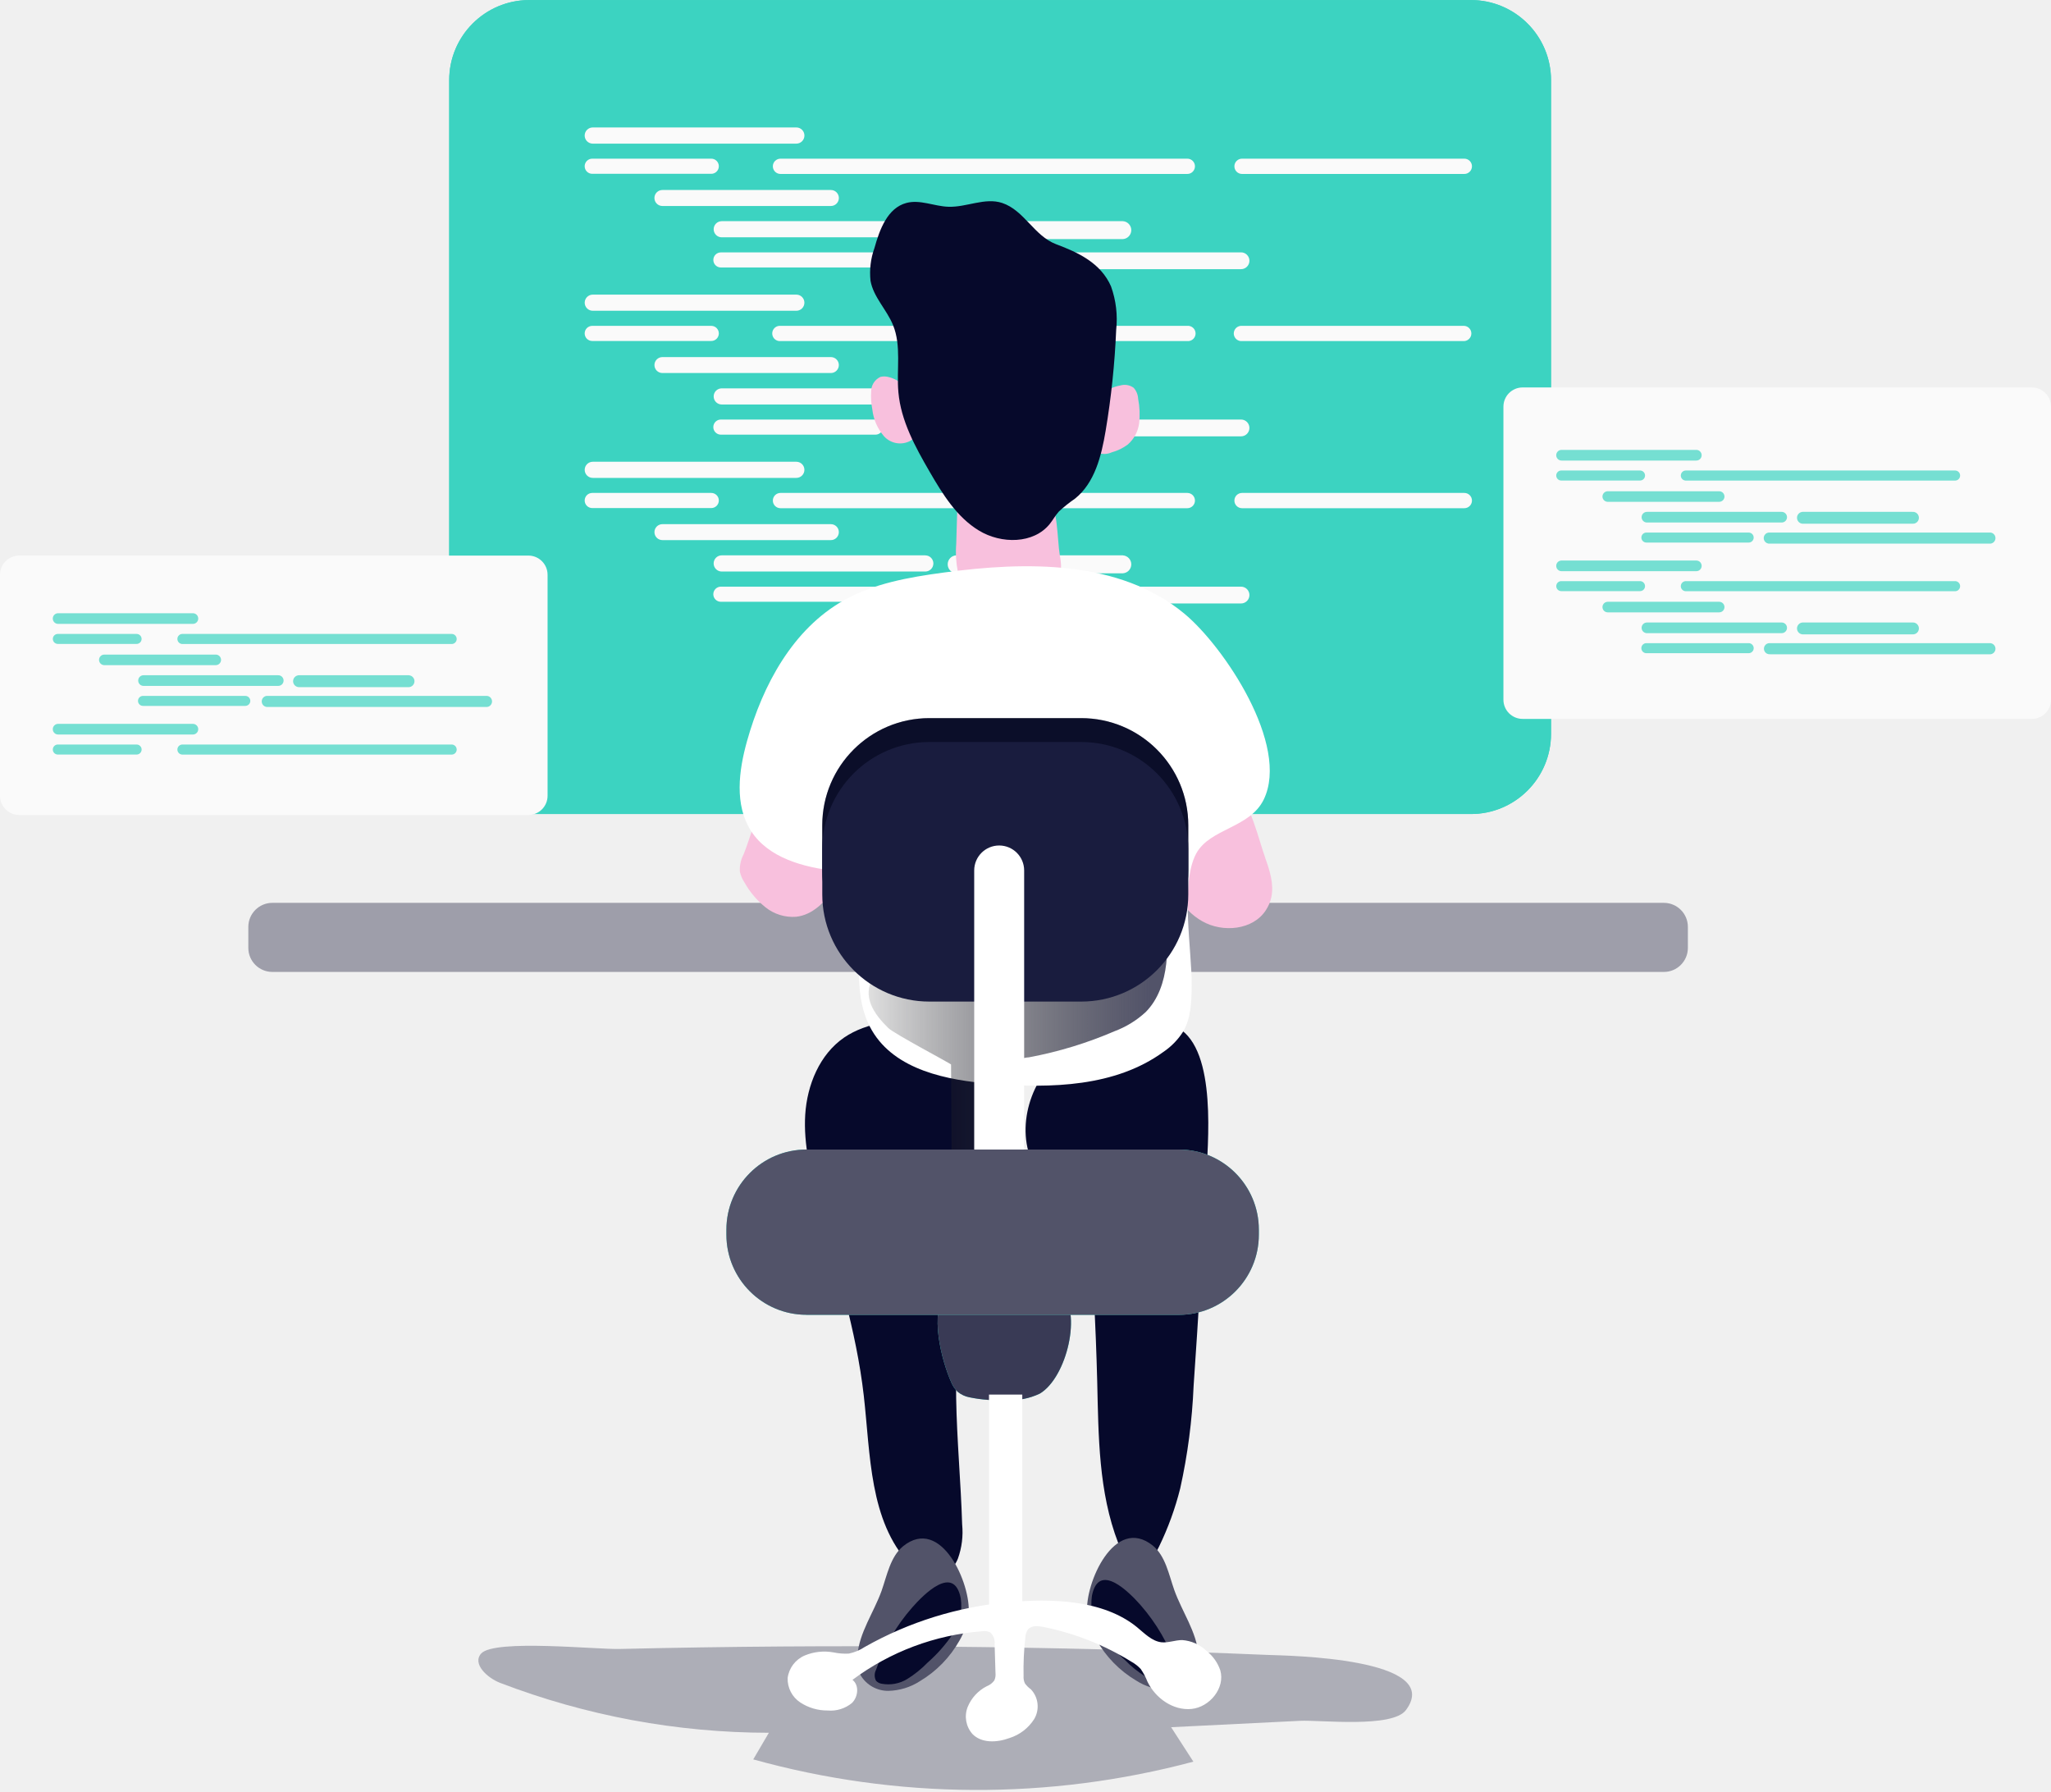
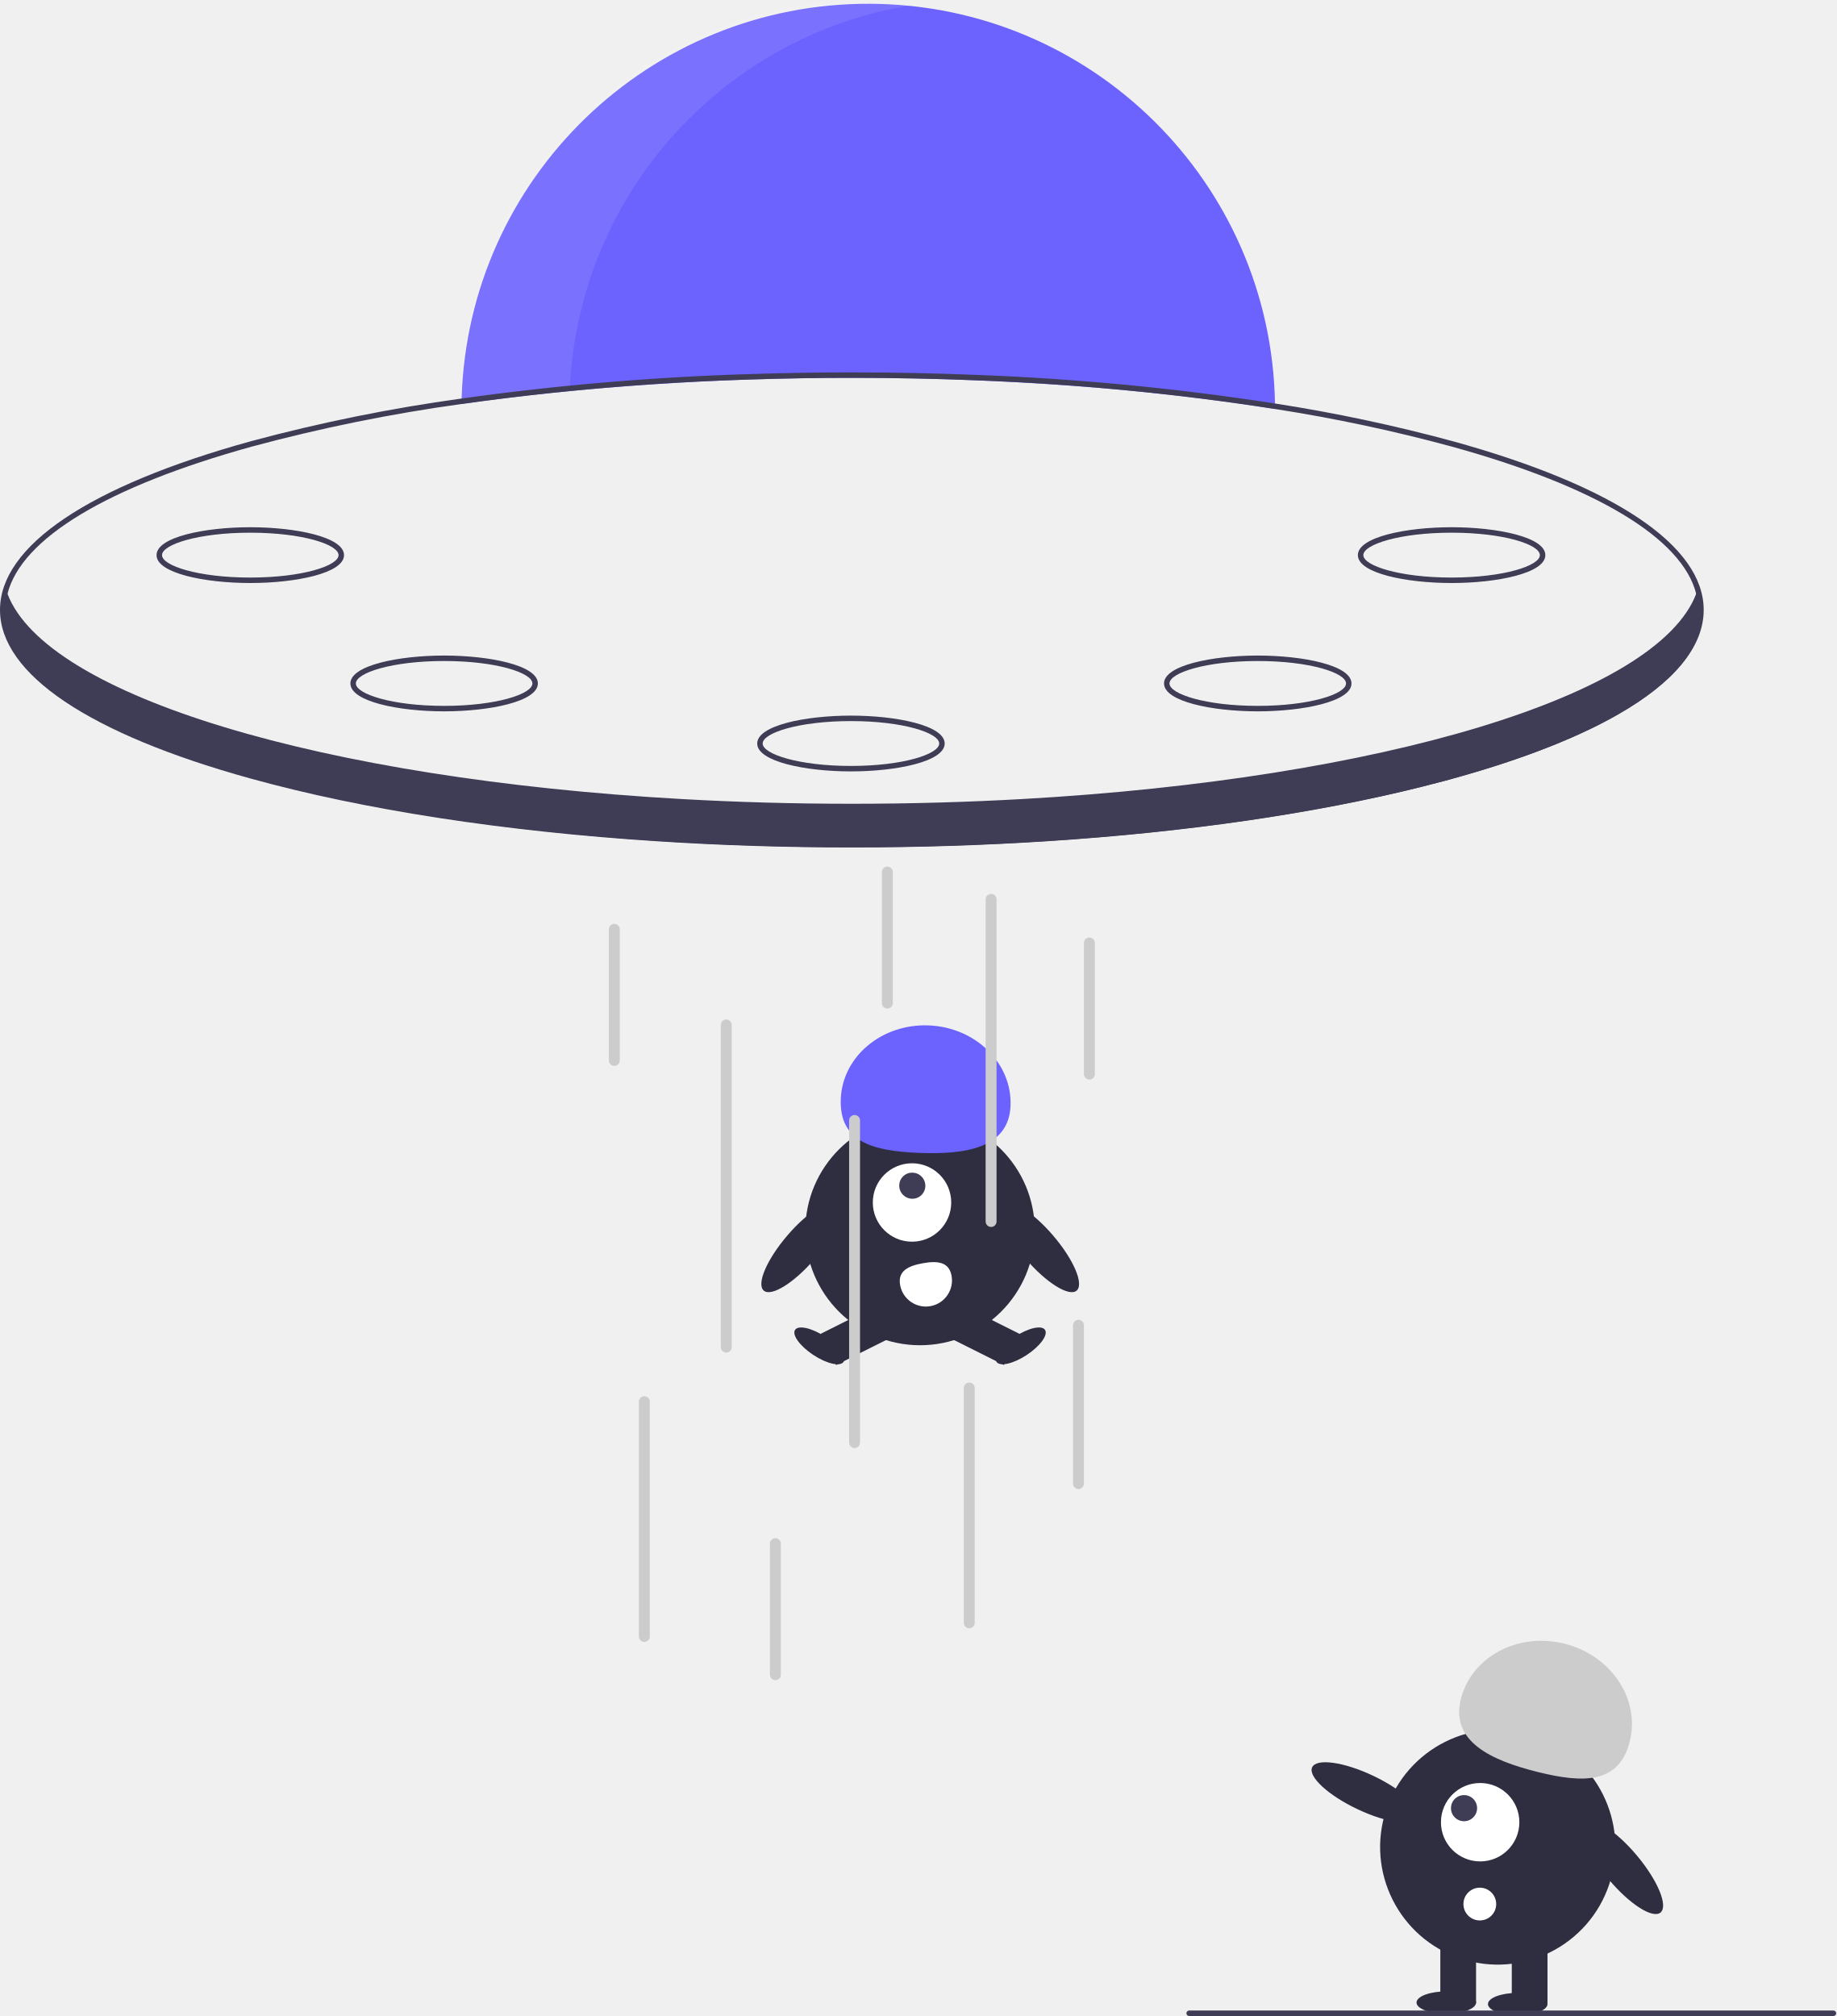
- <svg xmlns="http://www.w3.org/2000/svg" fill="none" viewBox="0 0 427 373">
-   <path opacity=".42" d="M100.19 344.18c-1.95 2.14 1.25 5.12 3.98 6.15a156.75 156.75 0 0055.9 10.37l-3.25 5.54a174.41 174.41 0 0091.63.47l-4.63-7.17 26.84-1.33c4.26-.2 19.21 1.56 22.04-2.23 8.14-10.91-24.99-11.34-28.55-11.48a2067.07 2067.07 0 00-135.05-1.25c-4.57.16-26.07-2.1-28.91.93z" fill="#525369" />
-   <path d="M251.06 245.87c-.72 14.17-1.57 28.37-2.56 42.6-.3 7.19-1.23 14.34-2.79 21.36a62.33 62.33 0 01-4.4 12.1c-.82 1.67-1.97 3.48-3.8 3.66-2.3.24-3.88-2.22-4.7-4.38-4.11-10.63-4.11-22.27-4.38-33.64-.15-5.89-.38-11.77-.7-17.66-.38-7.11-1.16-14.8-5.96-20.07-1.46-1.59-3.24-2.9-4.68-4.53-5.85-6.64-4.1-17.84 2.2-24.1 4.9-4.85 19.13-11.25 26-7.24 8.15 4.76 6.16 24.24 5.77 31.9z" fill="#06092B" />
-   <path d="M209.95 221.54a18.11 18.11 0 012.75 10.93c-.33 11.54-7.19 21.76-10.63 32.8-5.15 16.68-2.28 34.55-1.76 52.04.24 2.41-.06 4.85-.88 7.13a5.97 5.97 0 01-5.59 3.82 7.46 7.46 0 01-4.45-2.65c-8.44-9.04-8.16-22.82-9.56-35.1-1.56-13.67-5.8-26.87-9.41-40.15-1.63-5.99-3.16-12.13-2.78-18.32.39-6.2 3-12.56 8.1-16.06 9.29-6.35 27.58-3.94 34.21 5.56z" fill="#06092B" />
-   <path opacity=".52" d="M56.7 202.32h289.7a5 5 0 005-5v-4.38a5 5 0 00-5-5H56.7a5 5 0 00-5 5v4.38a5 5 0 005 5z" fill="#525369" />
-   <path d="M110.2 169.45h196.03c9.21 0 16.68-7.48 16.68-16.7V16.7c0-9.22-7.47-16.69-16.68-16.69H110.2a16.68 16.68 0 00-16.68 16.69v136.07c0 9.21 7.47 16.69 16.68 16.69z" fill="#3CD3C1" />
-   <path d="M110.2 169.45h196.03c9.21 0 16.68-7.48 16.68-16.7V16.7c0-9.22-7.47-16.69-16.68-16.69H110.2a16.68 16.68 0 00-16.68 16.69v136.07c0 9.21 7.47 16.69 16.68 16.69z" fill="#3CD3C1" />
-   <path d="M165.79 26.53h-42.38a1.68 1.68 0 000 3.37h42.38a1.68 1.68 0 000-3.37zM148.08 33.03H123.3a1.57 1.57 0 000 3.15h24.78a1.57 1.57 0 100-3.15zM247.19 33.03h-84.7a1.59 1.59 0 100 3.18h84.7a1.59 1.59 0 100-3.18zM304.86 33.03h-46.28a1.59 1.59 0 100 3.18h46.28a1.59 1.59 0 000-3.18zM172.98 39.55h-35.07a1.66 1.66 0 000 3.33h35.07a1.66 1.66 0 000-3.33zM192.64 46.04h-42.38a1.68 1.68 0 000 3.36h42.38a1.68 1.68 0 000-3.36zM233.8 46.04h-34.63a1.87 1.87 0 100 3.73h34.62a1.87 1.87 0 000-3.73zM182.26 52.54h-32.18a1.57 1.57 0 000 3.14h32.18a1.57 1.57 0 000-3.14zM258.37 52.54h-69.4a1.75 1.75 0 100 3.49h69.4a1.75 1.75 0 100-3.5zM165.79 61.33h-42.38a1.68 1.68 0 000 3.36h42.38a1.68 1.68 0 000-3.36zM148.08 67.83H123.3a1.57 1.57 0 000 3.15h24.78a1.57 1.57 0 100-3.15zM247.19 67.83h-84.7a1.59 1.59 0 100 3.17h84.7a1.59 1.59 0 100-3.17zM304.86 67.83h-46.28a1.59 1.59 0 100 3.17h46.28a1.59 1.59 0 000-3.17zM172.98 74.33h-35.07a1.66 1.66 0 000 3.32h35.07a1.66 1.66 0 000-3.32zM192.64 80.84h-42.38a1.68 1.68 0 000 3.36h42.38a1.68 1.68 0 000-3.36zM233.8 80.84h-34.63a1.87 1.87 0 100 3.73h34.62a1.87 1.87 0 000-3.73zM182.26 87.33h-32.18a1.57 1.57 0 000 3.15h32.18a1.57 1.57 0 000-3.15zM258.37 87.33h-69.4a1.75 1.75 0 100 3.5h69.4a1.75 1.75 0 100-3.5zM165.79 96.12h-42.38a1.68 1.68 0 000 3.36h42.38a1.68 1.68 0 000-3.36zM148.08 102.61H123.3a1.57 1.57 0 000 3.15h24.78a1.57 1.57 0 100-3.15zM247.19 102.61h-84.7a1.59 1.59 0 100 3.18h84.7a1.59 1.59 0 000-3.18zM304.86 102.61h-46.28a1.59 1.59 0 100 3.18h46.28a1.59 1.59 0 000-3.18zM172.98 109.11h-35.07a1.66 1.66 0 100 3.32h35.07a1.66 1.66 0 100-3.32zM192.64 115.6h-42.38a1.68 1.68 0 000 3.37h42.38a1.68 1.68 0 000-3.36zM233.8 115.6h-34.63a1.87 1.87 0 000 3.74h34.62a1.87 1.87 0 000-3.73zM182.26 122.12h-32.18a1.57 1.57 0 100 3.15h32.18a1.57 1.57 0 100-3.15zM258.37 122.12h-69.4a1.75 1.75 0 100 3.5h69.4a1.75 1.75 0 100-3.5z" fill="#FAFAFA" />
-   <path d="M263.42 178.63c.95 2.65 1.84 5.44 1.25 8.18-.21.95-.6 1.85-1.13 2.66-2.65 4.12-8.95 4.76-13.28 2.28-4.32-2.47-6.77-7.2-7.96-11.95-.47-1.6-.63-3.27-.47-4.92.39-2.88 2.3-5.31 4.3-7.44 2.65-2.76 7.52-6.38 11.1-3.06 3.2 2.98 4.77 10.27 6.2 14.25zM154.82 177.83a6.83 6.83 0 00-.79 3.57c.16.8.48 1.56.93 2.24 1.12 2 2.61 3.78 4.4 5.22a9.12 9.12 0 006.38 1.98c3.4-.37 6.1-3.07 7.9-5.98a16.39 16.39 0 002.83-9.38 11.96 11.96 0 00-4.88-8.96c-2.56-1.86-7.9-3.55-10.8-1.42-2.9 2.13-4.53 9.3-5.97 12.73zM233.24 80.24a3.2 3.2 0 012.79.49c.55.63.88 1.43.92 2.27.33 1.7.4 3.43.2 5.14a7.06 7.06 0 01-2.36 4.4c-1 .74-2.14 1.3-3.34 1.62-.9.41-1.94.45-2.87.1a3.3 3.3 0 01-1.43-2.45c-1.05-5.14.55-10.56 6.1-11.57zM184.9 78.46a3.3 3.3 0 00-1.61 0 3.33 3.33 0 00-1.92 3.04c-.08 1.25 0 2.5.24 3.73.23 2.06 1.07 4 2.42 5.57a4.51 4.51 0 005.51.96c5.64-3.9.33-12.21-4.65-13.3zM220.64 115.6c.26 1.2.33 2.44.21 3.66-.49 3.4-3.88 5.78-7.28 6.2-3.4.43-6.8-.71-9.97-1.97a7.96 7.96 0 01-2.65-1.52 5.91 5.91 0 01-1.53-2.93c-.38-1.92-.5-3.88-.34-5.82l.2-6.86c-.06-1.34.2-2.68.78-3.9 1.32-2.27 4.37-2.65 7-2.82 3.47-.15 8.7 0 10.98 3.16 2.28 3.16 2.02 9.11 2.6 12.8z" fill="#F8C0DD" />
-   <path d="M231.31 59.63c1.04 2.9 1.4 5.98 1.07 9.04-.3 7.05-1.03 14.07-2.2 21.03-.88 5.22-2.26 10.83-6.4 14.12-1.17.8-2.29 1.69-3.33 2.66-.71.77-1.22 1.73-1.88 2.56-3.36 4.22-10.13 4.22-14.75 1.41-4.63-2.8-7.59-7.61-10.3-12.29-2.98-5.15-5.95-10.55-6.48-16.49-.43-4.7.67-9.66-1.13-14.03-1.32-3.21-4.07-5.79-4.68-9.2-.24-2.3.04-4.63.82-6.8 1.08-3.87 2.72-8.34 6.64-9.39 2.86-.77 5.8.7 8.77.79 3.77.13 7.6-1.98 11.19-.79 4.6 1.54 6.64 6.86 11.23 8.59 4.6 1.72 9.3 3.9 11.44 8.8z" fill="#06092B" />
-   <path d="M246.56 127.73c-13.47-11.18-32.9-10.9-50.22-8.53-7.16.97-14.45 2.25-20.74 5.81-10.55 5.98-16.79 17.54-20.07 29.24-1.74 6.2-2.65 13.28.83 18.73 3.65 5.63 10.92 7.57 17.6 8.32 1.01.02 2.01.3 2.89.83.91.86 1.49 2.01 1.62 3.26 1.85 9.7-1.92 20.6 3.06 29.11 4.82 8.23 15.6 10.4 25.09 11.12 12.28.95 25.6.6 35.57-6.64a14.43 14.43 0 004.13-4.24c1.65-2.82 1.74-6.24 1.78-9.5.1-7.1-2.48-21.37.97-27.62 2.9-5.21 11.14-5.24 14.03-11.19 5.49-11.32-8.3-31.88-16.54-38.7z" fill="#fff" />
-   <path d="M198 221.6l.1 16.67c.06.65-.04 1.3-.31 1.87-.44.6-1.07.98-1.76 1.07-4.05 1.05-8.28.45-12.42.47-4.15.01-8.63.83-11.61 4.07 4.53 3.75 10.37 4.77 15.98 5.5 8.3 1.11 16.61 1.84 24.94 2.2 5.4.45 10.83.14 16.16-.93a28.68 28.68 0 0012.82-6.68c-3.66-4.4-9.73-4.31-15.09-4.31-5.2 0-10.42-.34-15.6-1-.58.01-1.16-.11-1.7-.37a4.29 4.29 0 01-1.43-1.1 5.12 5.12 0 01-.5-2.85c.1-3.7.52-7.4 1.25-11a7.4 7.4 0 011.24-3.28 6.54 6.54 0 014.18-1.84 83.66 83.66 0 0017.79-5.43 19.76 19.76 0 006.5-4c5.17-5.26 4.95-14.3 3.75-22a60.97 60.97 0 01-31.27 9.94c-7.52.23-23.84-3.38-29.13 4.72-2.63 4.1.17 7.88 3.07 10.7 1.26 1.21 13.05 7.41 13.05 7.58z" fill="url(#paint0_linear)" />
-   <path d="M225.09 149.49h-31.6a22.3 22.3 0 00-22.3 22.3v9.43a22.3 22.3 0 0022.3 22.3h31.6a22.3 22.3 0 0022.3-22.3v-9.42a22.3 22.3 0 00-22.3-22.31z" fill="#050720" />
-   <path d="M225.09 149.49h-31.6a22.3 22.3 0 00-22.3 22.3v9.43a22.3 22.3 0 0022.3 22.3h31.6a22.3 22.3 0 0022.3-22.3v-9.42a22.3 22.3 0 00-22.3-22.31z" fill="url(#paint1_linear)" />
-   <path d="M225.09 154.46h-31.6a22.3 22.3 0 00-22.3 22.3v9.43a22.3 22.3 0 0022.3 22.3h31.6a22.3 22.3 0 0022.3-22.3v-9.42a22.3 22.3 0 00-22.3-22.31z" fill="#191C3E" />
-   <path d="M221.01 184.29a29.07 29.07 0 01-7.14 2.12c-6.64 1.22-14.4.96-19.18-3.86a8.54 8.54 0 01-1.79-2.55c-1.33-3.23.41-7.13 3.27-9.17 2.85-2.05 6.48-2.6 9.97-2.77 4.28-.2 12.4-.94 16.13 1.94 4.46 3.46 3.77 11.92-1.26 14.29z" fill="url(#paint2_linear)" />
-   <path d="M208.01 261.88h.01a5.2 5.2 0 005.2-5.2V181.2a5.2 5.2 0 10-10.4 0v75.5a5.2 5.2 0 005.2 5.2z" fill="#fff" />
-   <path d="M240 321.73c2.66 2.19 3.32 5.99 4.49 9.3 1.62 4.51 4.62 8.62 5.02 13.4a7.5 7.5 0 01-.68 4.15 6.64 6.64 0 01-5.76 3.24 12.6 12.6 0 01-6.55-2c-3.46-2.06-6.32-5-8.28-8.51-1-1.72-1.65-3.63-1.9-5.6-.53-6 5.68-20.36 13.66-13.98z" fill="#525369" />
-   <path d="M244.95 347.08a2.4 2.4 0 010 2.27c-.3.33-.71.55-1.15.62-1.83.36-3.73.01-5.31-.97-1.57-.96-3-2.11-4.28-3.44a31.11 31.11 0 01-5.2-5.87 10.64 10.64 0 01-1.68-7.5c1.4-7.2 7.76-.75 10.1 1.9 3.33 3.8 5.89 8.2 7.52 12.99z" fill="#06092B" />
-   <path d="M188.01 321.87c-2.65 2.2-3.32 6-4.48 9.3-1.63 4.52-4.63 8.64-5.02 13.4a7.54 7.54 0 00.67 4.17 6.64 6.64 0 005.77 3.23c2.32-.05 4.59-.74 6.54-2 3.47-2.06 6.32-5 8.29-8.51 1-1.72 1.65-3.63 1.88-5.61.53-6-5.68-20.4-13.65-13.98z" fill="#525369" />
-   <path d="M182.38 347.6a2.44 2.44 0 000 2.27c.31.33.72.55 1.17.62 1.83.34 3.72 0 5.31-.97a22.14 22.14 0 004.27-3.44 30.87 30.87 0 005.2-5.89 10.64 10.64 0 001.69-7.49c-1.42-7.21-7.76-.76-10.1 1.91a38.7 38.7 0 00-7.54 12.99z" fill="#06092B" />
-   <path d="M216.47 290.1a14 14 0 01-6.87 1.33c-2.61.15-5.24-.04-7.8-.57a5.44 5.44 0 01-2.37-1.1 5.4 5.4 0 01-1.33-1.89c-2.16-4.78-4.6-14.7-1.24-18.72 3.83-4.62 19.06-5.44 23.9-.58 4.69 4.54 1.29 18.25-4.29 21.53z" fill="#3CD3C1" />
-   <path d="M216.47 290.1a14 14 0 01-6.87 1.33c-2.61.15-5.24-.04-7.8-.57a5.44 5.44 0 01-2.37-1.1 5.4 5.4 0 01-1.33-1.89c-2.16-4.78-4.6-14.7-1.24-18.72 3.83-4.62 19.06-5.44 23.9-.58 4.69 4.54 1.29 18.25-4.29 21.53z" fill="#393A55" />
-   <path d="M205.9 335.05h6.93V290.3h-6.93v44.75z" fill="#fff" />
-   <path d="M236.77 338.77c1.54 1.26 3.04 2.85 5.02 3.09 1.44.15 2.87-.46 4.33-.46 1.92.14 3.74.95 5.11 2.3a8.64 8.64 0 012.82 3.99c1.07 3.67-2.2 7.68-6 8.05-3.81.37-7.48-2.23-9.15-5.66-.36-.94-.84-1.83-1.41-2.66a7.7 7.7 0 00-1.9-1.49 55.59 55.59 0 00-18.36-7.26c-1.13-.23-2.51-.34-3.23.55a3.14 3.14 0 00-.54 1.73c-.3 2.65-.42 5.31-.36 7.97-.04.51.06 1.03.28 1.5.34.47.76.89 1.24 1.23a5.18 5.18 0 01.7 6.18 9.45 9.45 0 01-5.2 3.98c-2.55.94-5.76 1.1-7.66-.85a5.46 5.46 0 01-1-5.63 8.43 8.43 0 013.99-4.33 3.45 3.45 0 001.56-1.2c.23-.5.3-1.05.24-1.6l-.18-5.92a2.85 2.85 0 00-.9-2.46 2.66 2.66 0 00-1.73-.25 51.77 51.77 0 00-26.96 10.11c1.44 1.12 1.19 3.53-.1 4.81a6.98 6.98 0 01-5.07 1.57c-2.02.02-4-.56-5.68-1.66a5.86 5.86 0 01-2.65-5.1 5.93 5.93 0 013.54-4.68c1.9-.8 4-1.02 6.02-.65 1.04.22 2.1.3 3.17.25a9.6 9.6 0 003.35-1.4c9.2-5.2 19.4-8.36 29.92-9.3 8.81-.78 19.66-.6 26.8 5.25z" fill="#fff" />
-   <path d="M167.9 273.7h77.52c9.2 0 16.66-7.47 16.66-16.68v-1.05c0-9.21-7.46-16.68-16.66-16.68H167.9c-9.2 0-16.67 7.47-16.67 16.68v1.05c0 9.2 7.47 16.67 16.67 16.67z" fill="#3CD3C1" />
-   <path d="M167.9 273.7h77.52c9.2 0 16.66-7.47 16.66-16.68v-1.05c0-9.21-7.46-16.68-16.66-16.68H167.9c-9.2 0-16.67 7.47-16.67 16.68v1.05c0 9.2 7.47 16.67 16.67 16.67z" fill="#525369" />
-   <rect y="115.65" width="114" height="54" rx="4" fill="#FAFAFA" />
-   <path opacity=".7" d="M40.17 127.65H12.1a1.1 1.1 0 100 2.22h28.06a1.11 1.11 0 000-2.22zM28.44 131.96h-16.4a1.04 1.04 0 000 2.08h16.4a1.04 1.04 0 100-2.08zM94.03 131.96H37.98a1.05 1.05 0 100 2.1h56.05a1.05 1.05 0 000-2.1zM44.93 136.26H21.72a1.1 1.1 0 100 2.2h23.2a1.1 1.1 0 000-2.2zM57.93 140.56H29.88a1.11 1.11 0 000 2.22h28.05a1.1 1.1 0 100-2.22zM85.16 140.56h-22.9a1.24 1.24 0 000 2.48h22.9a1.24 1.24 0 000-2.47zM51.07 144.86h-21.3a1.04 1.04 0 100 2.08h21.3a1.04 1.04 0 000-2.08zM101.43 144.86H55.5a1.16 1.16 0 000 2.3h45.93a1.16 1.16 0 000-2.3zM40.17 150.68H12.1a1.1 1.1 0 100 2.22h28.06a1.11 1.11 0 000-2.22zM28.44 154.98h-16.4a1.04 1.04 0 100 2.09h16.4a1.04 1.04 0 100-2.09zM94.03 154.98H37.98a1.05 1.05 0 100 2.1h56.05a1.05 1.05 0 000-2.1z" fill="#3CD3C1" />
-   <rect x="313" y="80.65" width="114" height="69" rx="4" fill="#FAFAFA" />
-   <path opacity=".7" d="M353.17 93.65H325.1a1.11 1.11 0 000 2.22h28.06a1.11 1.11 0 100-2.22zM341.44 97.94h-16.4a1.04 1.04 0 000 2.09h16.4a1.04 1.04 0 100-2.09zM407.03 97.94h-56.05a1.05 1.05 0 100 2.1h56.05a1.05 1.05 0 000-2.1zM357.93 102.26h-23.21a1.1 1.1 0 100 2.2h23.2a1.1 1.1 0 000-2.2zM370.93 106.55h-28.05a1.11 1.11 0 000 2.22h28.05a1.11 1.11 0 100-2.22zM398.15 106.55h-22.9a1.24 1.24 0 000 2.47h22.9a1.24 1.24 0 100-2.47zM364.06 110.86h-21.3a1.04 1.04 0 000 2.08h21.3a1.04 1.04 0 000-2.08zM414.43 110.86H368.5a1.16 1.16 0 100 2.3h45.93a1.16 1.16 0 000-2.3zM353.17 116.68H325.1a1.1 1.1 0 100 2.22h28.06a1.11 1.11 0 000-2.22zM341.44 120.97h-16.4a1.04 1.04 0 000 2.08h16.4a1.04 1.04 0 000-2.08zM407.03 120.97h-56.05a1.05 1.05 0 100 2.1h56.05a1.05 1.05 0 100-2.1zM357.93 125.27h-23.21a1.1 1.1 0 000 2.2h23.2a1.1 1.1 0 000-2.2zM370.93 129.58h-28.05a1.11 1.11 0 000 2.22h28.05a1.11 1.11 0 100-2.22zM398.15 129.58h-22.9a1.24 1.24 0 000 2.47h22.9a1.24 1.24 0 100-2.47zM364.06 133.88h-21.3a1.04 1.04 0 000 2.09h21.3a1.04 1.04 0 000-2.09zM414.43 133.88H368.5a1.16 1.16 0 100 2.31h45.93a1.16 1.16 0 000-2.3z" fill="#3CD3C1" />
-   <defs>
-     <linearGradient id="paint0_linear" x1="172" y1="221.16" x2="243.05" y2="221.16" gradientUnits="userSpaceOnUse">
-       <stop stop-color="#010101" stop-opacity="0" />
-       <stop offset=".95" stop-color="#525369" />
-     </linearGradient>
-     <linearGradient id="paint1_linear" x1="15215.6" y1="13483.2" x2="19587.6" y2="13483.2" gradientUnits="userSpaceOnUse">
-       <stop stop-color="#191C3E" stop-opacity=".33" />
-       <stop offset=".95" stop-color="#010101" />
-     </linearGradient>
-     <linearGradient id="paint2_linear" x1="10322.9" y1="4708.97" x2="10310.5" y2="5828.92" gradientUnits="userSpaceOnUse">
-       <stop stop-color="#010101" stop-opacity="0" />
-       <stop offset=".95" stop-color="#010101" />
-     </linearGradient>
-   </defs>
+ <svg xmlns="http://www.w3.org/2000/svg" id="e3553d74-0590-491b-b28e-952d4d1eac83" data-name="Layer 1" width="672.532" height="738.394" viewBox="0 0 672.532 738.394">
+   <path d="M730.734,230.607c-46.62-7.44-99.71-11.41-155-11.41-50.6,0-99.35,3.32-142.98,9.58.01-.67.02-1.34.05-2.01a148.999,148.999,0,0,1,297.91,1.82C730.724,229.267,730.734,229.937,730.734,230.607Z" transform="translate(-263.7342 -80.80301)" fill="#6c63ff" />
+   <g opacity="0.1">
+     <path d="M601.285,82.144A149.047,149.047,0,0,0,432.353,225.373c-.03.67-.04,1.34-.05,2.01,12.962-1.86,26.385-3.454,40.165-4.784A149.022,149.022,0,0,1,601.285,82.144Z" transform="translate(-263.7342 -80.80301)" fill="#fff" />
+   </g>
+   <path d="M795.914,242.427a600.121,600.121,0,0,0-65.2-13.84,943.364,943.364,0,0,0-108.74-10.45c-15.17-.62-30.62-.94-46.24-.94-12.38,0-24.66.2-36.77.6a973.29,973.29,0,0,0-106.16,8.97,624.292,624.292,0,0,0-77.25,15.66c-59.21,16.37-91.82,38.31-91.82,61.77s32.61,45.4,91.82,61.77c41.64,11.52,92.98,19.37,148.92,22.97,23.09,1.5,46.96,2.26,71.26,2.26,24.38,0,48.33-.77,71.49-2.27,50.91-3.29,98.01-10.1,137.43-20,.21-.06.41-.11.62-.16,2.66-.66,5.28-1.35,7.87-2.04.93-.26,1.85-.51,2.77-.76a.978.978,0,0,1,.16-.05c.88-.24,1.75-.49,2.62-.73,1.74-.5,3.46-.99,5.15-1.5.08-.02.15-.04.22-.06,1.47-.44,2.91-.88,4.34-1.32,1.17-.37,2.33-.73,3.48-1.1q1.261-.405,2.49-.81c.6-.2,1.19-.39,1.77-.59.79-.26,1.58-.53,2.36-.8.33-.11.66-.22.98-.34.75-.25,1.48-.51,2.21-.77.79-.28,1.58-.57,2.36-.85.65-.23,1.3-.47,1.94-.71.54-.21,1.07-.41,1.61-.61,1.47-.55,2.91-1.12,4.33-1.68.71-.29,1.42-.57,2.12-.86.69-.28,1.39-.57,2.07-.86q1.679-.705,3.3-1.41c.52-.24,1.05-.47,1.56-.69.39-.18.77-.35,1.16-.53.28-.12.56-.25.83-.38,1.01-.46,2.01-.93,2.99-1.4q5.64-2.7,10.53-5.52c20.45-11.71,31.24-24.7,31.24-38.2C887.734,280.737,855.124,258.797,795.914,242.427Zm-.54,121.62c-41.69,11.53-93.17,19.38-149.26,22.95-22.81,1.45-46.39,2.2-70.38,2.2-23.91,0-47.41-.74-70.15-2.19-56.18-3.56-107.74-11.41-149.49-22.96-58.27-16.12-90.36-37.37-90.36-59.85a24.118,24.118,0,0,1,.74-5.89c5.1-20.28,36.47-39.26,89.62-53.96a623.806,623.806,0,0,1,76.66-15.57,976.027,976.027,0,0,1,106.8-9q17.881-.585,36.18-.58c15.41,0,30.65.31,45.63.91a941.367,941.367,0,0,1,109.37,10.5A598.858,598.858,0,0,1,795.374,244.347c53.14,14.7,84.5,33.67,89.61,53.94a23.822,23.822,0,0,1,.75,5.91C885.734,326.677,853.644,347.927,795.374,364.047Z" transform="translate(-263.7342 -80.80301)" fill="#3f3d56" />
+   <path d="M887.164,305.107c0,13.36-11.01,26-30.67,37.29-3.27,1.88-6.79,3.72-10.53,5.52-.98.47-1.98.94-2.99,1.4-.27.13-.55.26-.83.38-.39.18-.77.35-1.16.53-.51.22-1.04.45-1.56.69q-1.62.705-3.3,1.41c-.68.29-1.38.58-2.07.86-.7.29-1.41.57-2.12.86-1.42.56-2.86,1.13-4.33,1.68-.54.2-1.07.4-1.61.61-.64.24-1.29.48-1.94.71-.78.28-1.57.57-2.36.85-.73.26-1.46.52-2.21.77-.32.12-.65.23-.98.34-.78.27-1.57.54-2.36.8-.58.2-1.17.39-1.77.59q-1.23.405-2.49.81c-1.15.37-2.31.73-3.48,1.1-1.43.44-2.87.88-4.34,1.32-.07.02-.14.04-.22.06-1.69.51-3.41,1-5.15,1.5-.87.24-1.74.49-2.62.73a.978.978,0,0,0-.16.05c-.92.25-1.84.5-2.77.76-2.58.68-5.21,1.37-7.87,2.04-.21.05-.41.1-.62.16-38.35,9.58-85.4,16.56-137.47,19.93-22.81,1.47-46.59,2.25-71.02,2.25-24.65,0-48.63-.79-71.62-2.29-137.24-8.95-239.38-43.03-239.38-83.71a25.072,25.072,0,0,1,1.12-7.3c.06.17.12.33.19.5,14.27,37.48,115.54,67.77,246.94,75.16,20.13,1.14,40.98,1.73,62.32,1.73,21.43,0,42.36-.6,62.57-1.74,131.29-7.42,232.46-37.72,246.68-75.17q.36-.9.63-1.8A25.305,25.305,0,0,1,887.164,305.107Z" transform="translate(-263.7342 -80.80301)" fill="#3f3d56" />
+   <path d="M355.404,294.343c-16.643,0-34.331-3.581-34.331-10.217s17.688-10.217,34.331-10.217,34.331,3.581,34.331,10.217S372.046,294.343,355.404,294.343Zm0-18.434c-19.053,0-32.331,4.331-32.331,8.217s13.278,8.217,32.331,8.217,32.331-4.331,32.331-8.217S374.457,275.909,355.404,275.909Z" transform="translate(-263.7342 -80.80301)" fill="#3f3d56" />
+   <path d="M426.403,341.343c-16.643,0-34.331-3.581-34.331-10.217s17.688-10.217,34.331-10.217c16.643,0,34.331,3.581,34.331,10.217S443.046,341.343,426.403,341.343Zm0-18.434c-19.053,0-32.331,4.331-32.331,8.217s13.278,8.217,32.331,8.217,32.331-4.331,32.331-8.217S445.456,322.909,426.403,322.909Z" transform="translate(-263.7342 -80.80301)" fill="#3f3d56" />
+   <path d="M795.403,294.343c-16.643,0-34.331-3.581-34.331-10.217s17.688-10.217,34.331-10.217c16.643,0,34.331,3.581,34.331,10.217S812.046,294.343,795.403,294.343Zm0-18.434c-19.053,0-32.331,4.331-32.331,8.217s13.278,8.217,32.331,8.217,32.331-4.331,32.331-8.217S814.456,275.909,795.403,275.909Z" transform="translate(-263.7342 -80.80301)" fill="#3f3d56" />
+   <path d="M724.403,341.343c-16.643,0-34.331-3.581-34.331-10.217s17.688-10.217,34.331-10.217c16.643,0,34.331,3.581,34.331,10.217S741.046,341.343,724.403,341.343Zm0-18.434c-19.053,0-32.331,4.331-32.331,8.217s13.278,8.217,32.331,8.217,32.331-4.331,32.331-8.217S743.456,322.909,724.403,322.909Z" transform="translate(-263.7342 -80.80301)" fill="#3f3d56" />
+   <path d="M575.403,363.343c-16.643,0-34.331-3.581-34.331-10.217s17.688-10.217,34.331-10.217c16.643,0,34.331,3.581,34.331,10.217S592.046,363.343,575.403,363.343Zm0-18.434c-19.053,0-32.331,4.331-32.331,8.217s13.278,8.217,32.331,8.217,32.331-4.331,32.331-8.217S594.456,344.909,575.403,344.909Z" transform="translate(-263.7342 -80.80301)" fill="#3f3d56" />
+   <circle cx="336.978" cy="450.704" r="42.012" fill="#2f2e41" />
+   <rect x="565.937" y="563.554" width="22.868" height="12.763" transform="translate(-457.8202 238.0583) rotate(-26.60099)" fill="#2f2e41" />
+   <ellipse cx="563.82" cy="573.748" rx="3.989" ry="10.636" transform="translate(-489.2755 647.8291) rotate(-56.60122)" fill="#2f2e41" />
+   <rect x="617.672" y="558.502" width="12.763" height="22.868" transform="translate(-428.7216 791.9256) rotate(-63.39901)" fill="#2f2e41" />
+   <ellipse cx="637.604" cy="573.748" rx="10.636" ry="3.989" transform="translate(-474.2674 364.9233) rotate(-33.39878)" fill="#2f2e41" />
+   <circle cx="334.037" cy="440.428" r="14.359" fill="#fff" />
+   <ellipse cx="597.87" cy="515.084" rx="4.766" ry="4.8" transform="translate(-452.8417 492.8192) rotate(-45)" fill="#3f3d56" />
+   <path d="M633.854,485.802c.632-15.554-12.773-28.728-29.941-29.425s-31.597,11.346-32.229,26.9,11.302,19.087,28.47,19.785S633.222,501.356,633.854,485.802Z" transform="translate(-263.7342 -80.80301)" fill="#6c63ff" />
+   <ellipse cx="644.388" cy="537.568" rx="6.594" ry="21.006" transform="translate(-458.4377 468.6175) rotate(-40.64516)" fill="#2f2e41" />
+   <ellipse cx="557.154" cy="537.568" rx="21.006" ry="6.594" transform="translate(-477.3791 529.3527) rotate(-49.35484)" fill="#2f2e41" />
+   <path d="M612.251,548.064a9.572,9.572,0,0,1-18.835,3.429l-.003-.018c-.942-5.202,3.08-7.043,8.283-7.985S611.309,542.862,612.251,548.064Z" transform="translate(-263.7342 -80.80301)" fill="#fff" />
+   <path d="M529.734,576.197a2,2,0,0,1-2-2v-118a2,2,0,0,1,4,0v118A2,2,0,0,1,529.734,576.197Z" transform="translate(-263.7342 -80.80301)" fill="#ccc" />
+   <path d="M499.734,682.197a2,2,0,0,1-2-2v-86a2,2,0,1,1,4,0v86A2,2,0,0,1,499.734,682.197Z" transform="translate(-263.7342 -80.80301)" fill="#ccc" />
+   <path d="M576.734,611.197a2,2,0,0,1-2-2v-118a2,2,0,1,1,4,0v118A2,2,0,0,1,576.734,611.197Z" transform="translate(-263.7342 -80.80301)" fill="#ccc" />
+   <path d="M547.734,696.197a2,2,0,0,1-2-2v-48a2,2,0,1,1,4,0v48A2,2,0,0,1,547.734,696.197Z" transform="translate(-263.7342 -80.80301)" fill="#ccc" />
+   <path d="M588.734,450.197a2,2,0,0,1-2-2v-48a2,2,0,0,1,4,0v48A2,2,0,0,1,588.734,450.197Z" transform="translate(-263.7342 -80.80301)" fill="#ccc" />
+   <path d="M488.734,471.197a2,2,0,0,1-2-2v-48a2,2,0,0,1,4,0v48A2,2,0,0,1,488.734,471.197Z" transform="translate(-263.7342 -80.80301)" fill="#ccc" />
+   <path d="M662.734,476.197a2,2,0,0,1-2-2v-48a2,2,0,1,1,4,0v48A2,2,0,0,1,662.734,476.197Z" transform="translate(-263.7342 -80.80301)" fill="#ccc" />
+   <path d="M658.734,626.197a2,2,0,0,1-2-2v-58a2,2,0,1,1,4,0v58A2,2,0,0,1,658.734,626.197Z" transform="translate(-263.7342 -80.80301)" fill="#ccc" />
+   <path d="M618.734,677.197a2,2,0,0,1-2-2v-86a2,2,0,1,1,4,0v86A2,2,0,0,1,618.734,677.197Z" transform="translate(-263.7342 -80.80301)" fill="#ccc" />
+   <path d="M626.734,530.197a2,2,0,0,1-2-2v-118a2,2,0,1,1,4,0v118A2,2,0,0,1,626.734,530.197Z" transform="translate(-263.7342 -80.80301)" fill="#ccc" />
+   <ellipse cx="858.104" cy="764.783" rx="6.76" ry="21.534" transform="translate(-554.5318 648.4649) rotate(-39.93837)" fill="#2f2e41" />
+   <circle cx="812.297" cy="757.305" r="43.067" transform="translate(-426.7515 1207.633) rotate(-71.56505)" fill="#2f2e41" />
+   <rect x="553.707" y="710.302" width="13.084" height="23.442" fill="#2f2e41" />
+   <rect x="527.54" y="710.302" width="13.084" height="23.442" fill="#2f2e41" />
+   <ellipse cx="555.888" cy="734.016" rx="10.903" ry="4.089" fill="#2f2e41" />
+   <ellipse cx="529.72" cy="733.471" rx="10.903" ry="4.089" fill="#2f2e41" />
+   <path d="M798.774,703.169c3.846-15.487,20.821-24.601,37.915-20.356s27.834,20.24,23.989,35.727-16.604,15.537-33.698,11.292S794.928,718.656,798.774,703.169Z" transform="translate(-263.7342 -80.80301)" fill="#ccc" />
+   <ellipse cx="763.788" cy="737.322" rx="6.76" ry="21.534" transform="translate(-493.4425 1030.659) rotate(-64.62574)" fill="#2f2e41" />
+   <circle cx="542.124" cy="667.415" r="14.359" fill="#fff" />
+   <circle cx="536.222" cy="662.268" r="4.786" fill="#3f3d56" />
+   <circle cx="542" cy="697.394" r="6" fill="#fff" />
+   <path d="M935.266,819.197h-236a1,1,0,0,1,0-2h236a1,1,0,0,1,0,2Z" transform="translate(-263.7342 -80.80301)" fill="#3f3d56" />
</svg>
